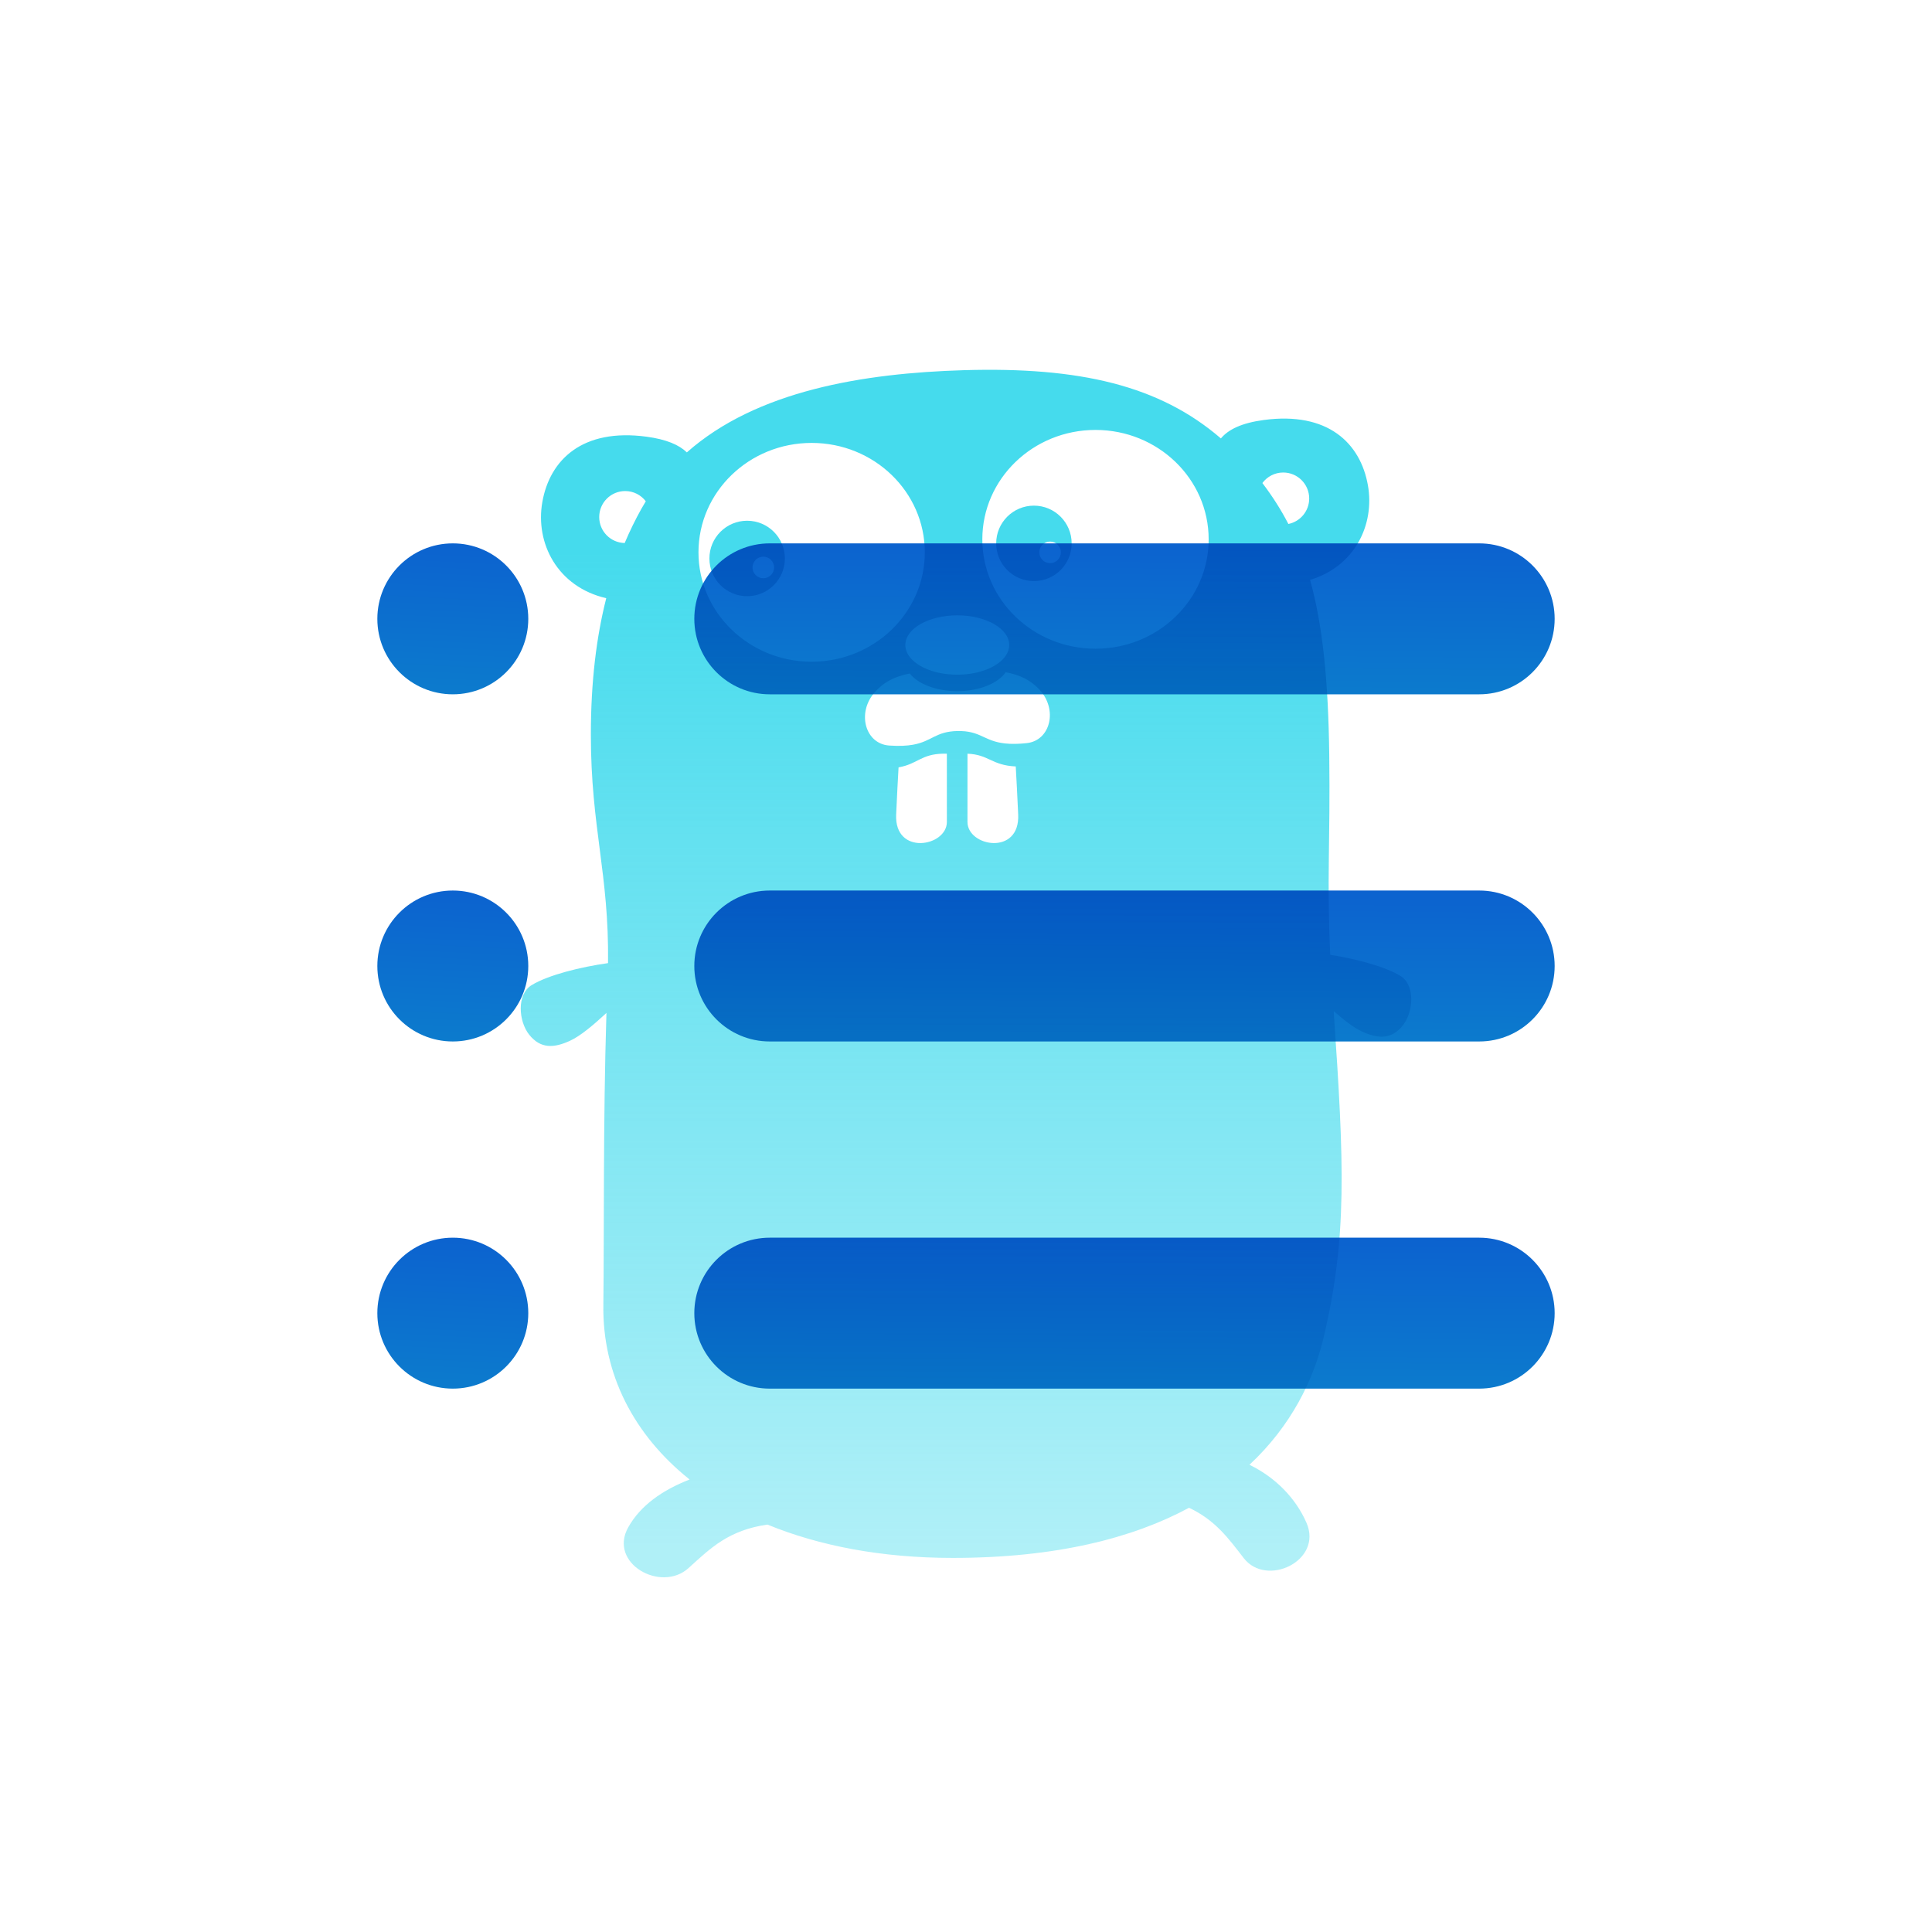
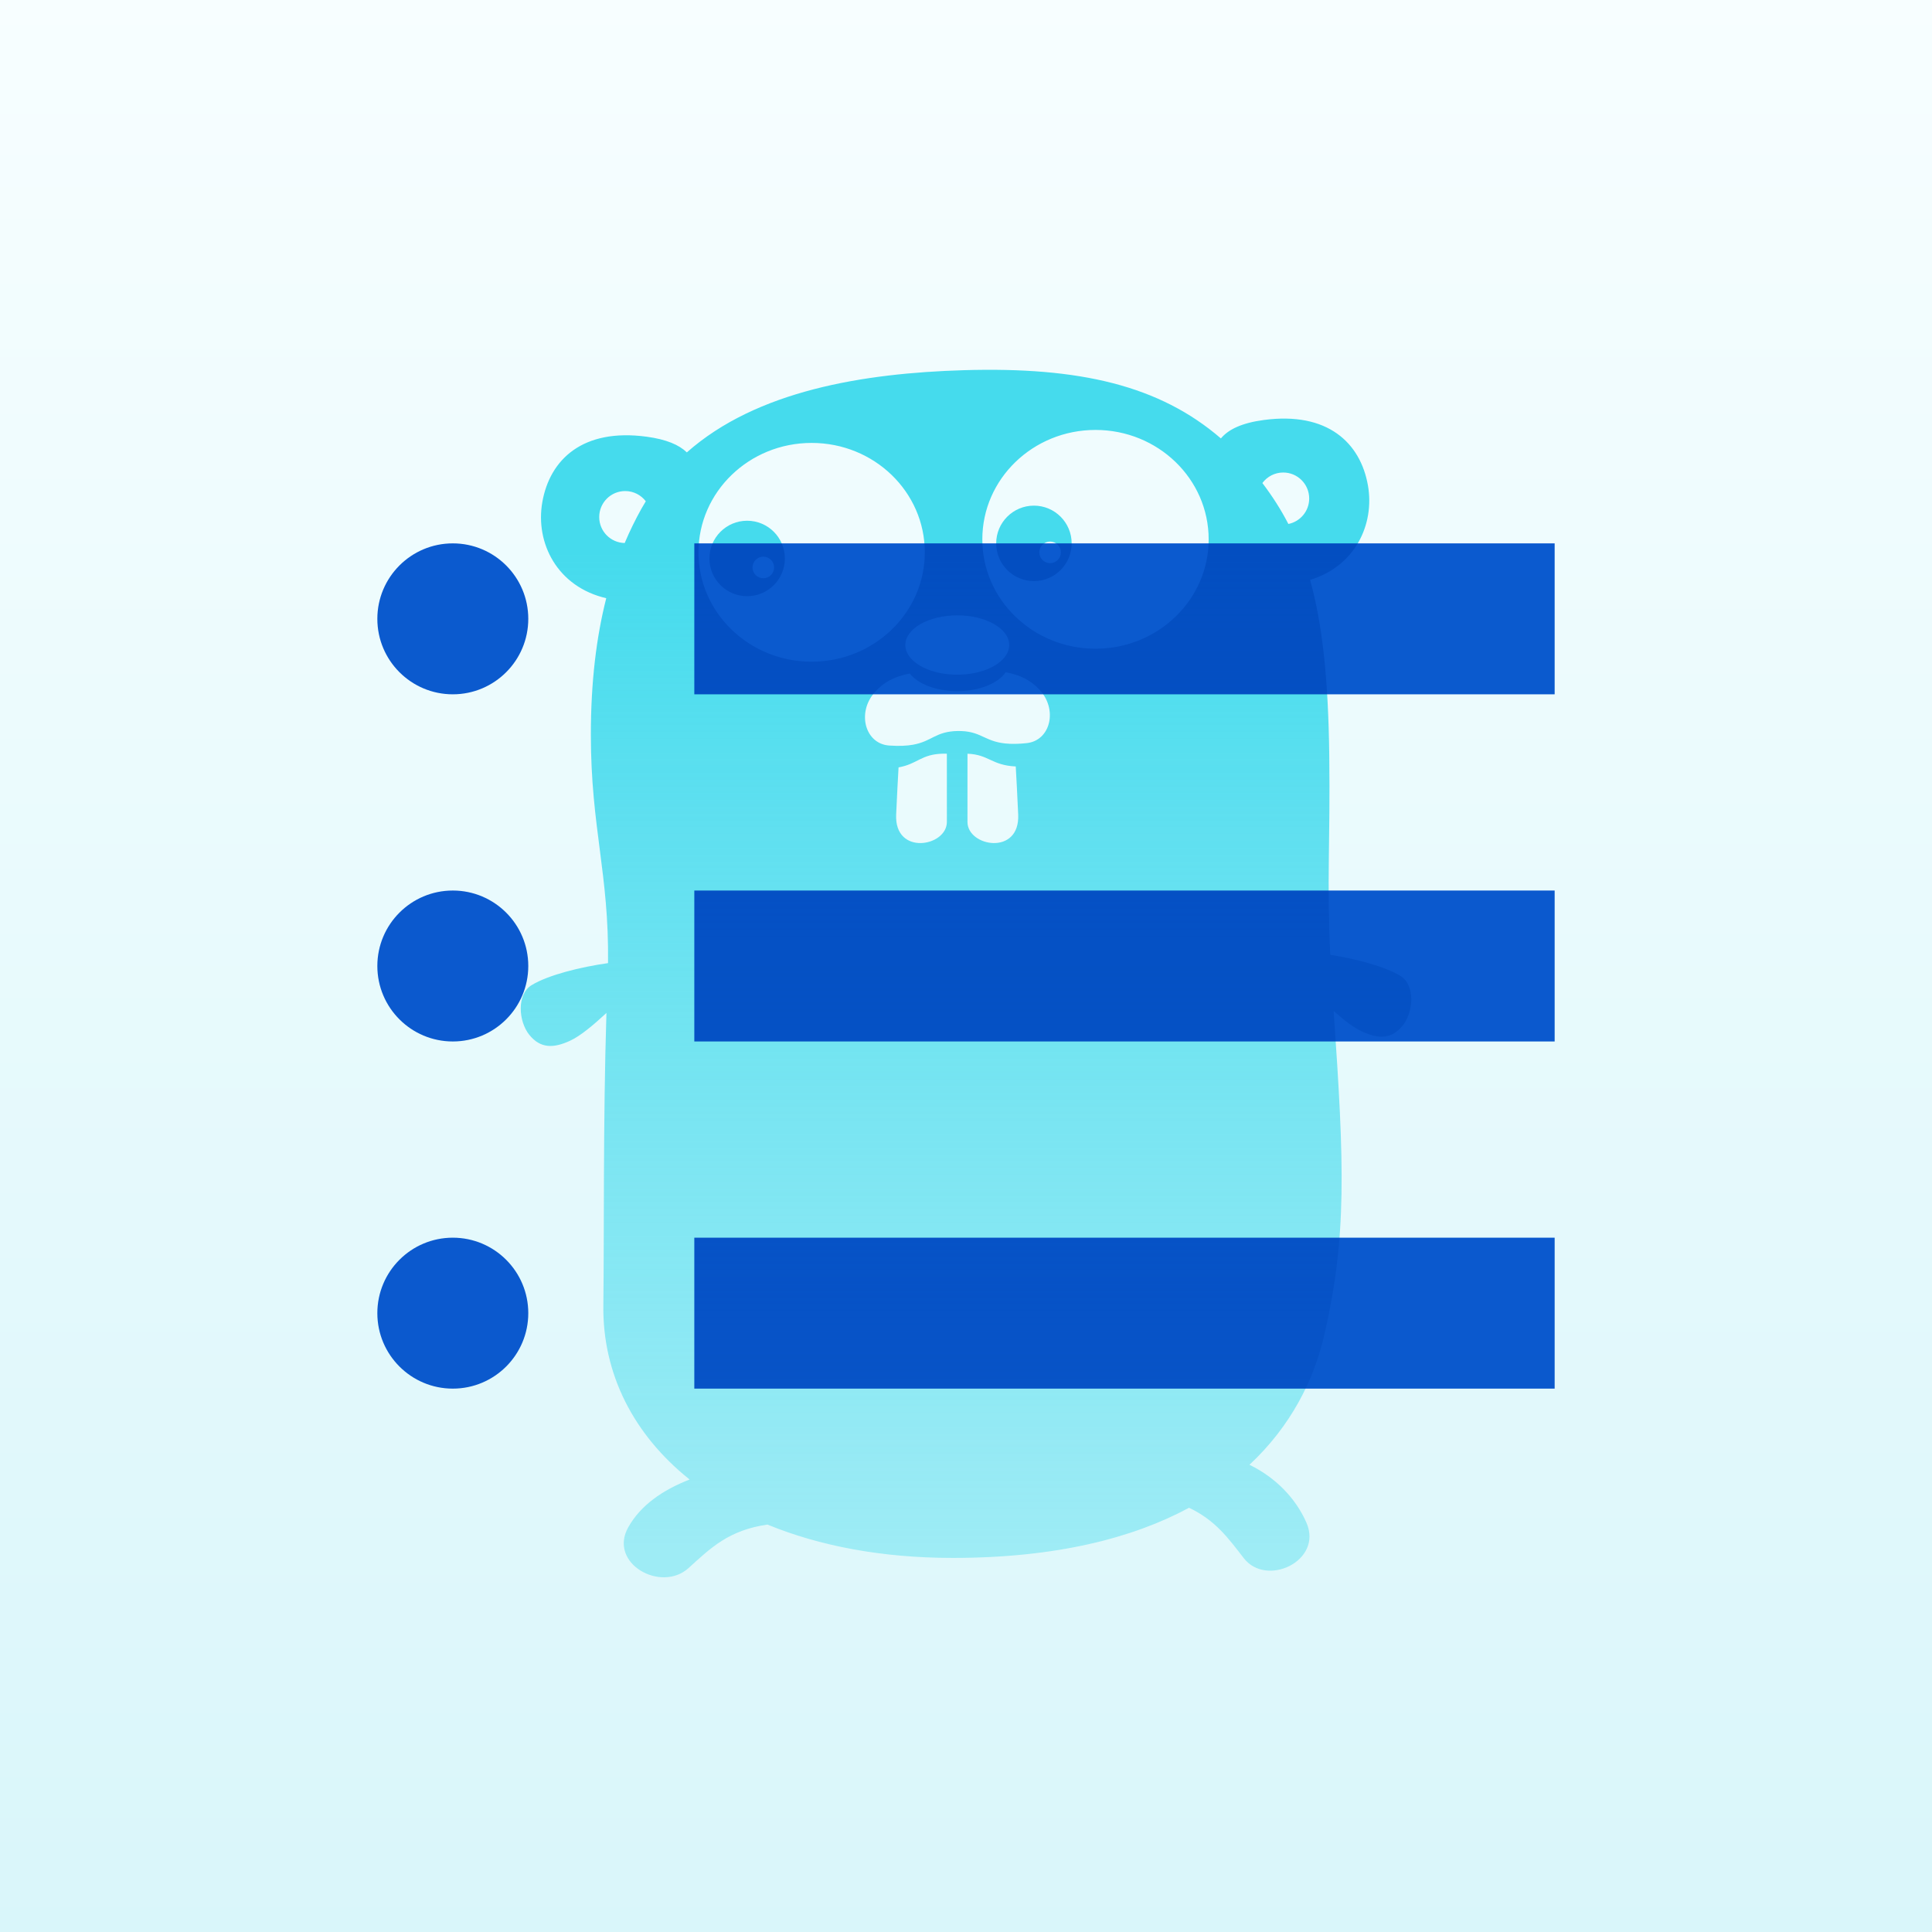
<svg xmlns="http://www.w3.org/2000/svg" width="256px" height="256px" viewBox="0 0 256 256" version="1.1">
  <defs>
-     <linearGradient x1="50%" y1="97.399%" x2="50%" y2="14.988%" id="linearGradient-1">
+     <linearGradient x1="50%" y1="0%" x2="50%" y2="100%" id="linearGradient-1">
+       <stop stop-color="#F7FEFF" offset="0%" />
+       <stop stop-color="#D9F6FA" offset="100%" />
+     </linearGradient>
+     <linearGradient x1="50%" y1="97.399%" x2="50%" y2="14.988%" id="linearGradient-2">
      <stop stop-color="#45DBED" stop-opacity="0.428" offset="0%" />
      <stop stop-color="#45DBED" offset="100%" />
-     </linearGradient>
-     <linearGradient x1="55.959%" y1="459.744%" x2="81.082%" y2="-28.928%" id="linearGradient-2">
-       <stop stop-color="#0DD3C5" offset="0%" />
-       <stop stop-color="#0C5BD0" offset="100%" />
    </linearGradient>
  </defs>
  <g id="New-Icons" stroke="none" stroke-width="1" fill="none" fill-rule="evenodd">
    <g id="Go-List">
      <g id="go-list-stepicon">
-         <rect id="Rectangle" fill="#FFFFFF" x="0" y="0" width="256" height="256" />
+         <rect id="Rectangle" fill="url(#linearGradient-1)" x="0" y="0" width="256" height="256" />
        <g id="gopher" transform="translate(69, 49)">
          <path d="M32.143,27.619 C31.354,27.619 30.714,26.979 30.714,26.19 C30.714,25.402 31.354,24.762 32.143,24.762 C32.932,24.762 33.571,25.402 33.571,26.19 C33.571,26.979 32.932,27.619 32.143,27.619 M30,20 C27.238,20 25,22.239 25,25 C25,27.761 27.238,30 30,30 C32.761,30 35,27.761 35,25 C35,22.239 32.761,20 30,20" id="Fill-1" fill="#45DBED" />
          <path d="M70.143,25.619 C69.354,25.619 68.714,24.979 68.714,24.19 C68.714,23.402 69.354,22.762 70.143,22.762 C70.932,22.762 71.571,23.402 71.571,24.19 C71.571,24.979 70.932,25.619 70.143,25.619 M68,18 C65.239,18 63,20.239 63,23 C63,25.762 65.239,28 68,28 C70.761,28 73,25.762 73,23 C73,20.239 70.761,18 68,18" id="Fill-3" fill="#45DBED" />
-           <path d="M98.272,15.005 C98.899,14.16 99.901,13.61 101.033,13.61 C102.934,13.61 104.475,15.152 104.475,17.054 C104.475,18.722 103.291,20.112 101.718,20.43 C100.732,18.522 99.587,16.737 98.272,15.005 Z M76.159,36.959 C67.877,36.959 61.163,30.469 61.163,22.464 C61.163,14.459 67.877,7.969 76.159,7.969 C84.44,7.969 91.154,14.459 91.154,22.464 C91.154,30.469 84.44,36.959 76.159,36.959 Z M67.036,49.469 C66.144,49.563 65.403,49.584 64.771,49.555 C61.578,49.41 61.189,47.969 58.377,47.869 C58.224,47.863 58.066,47.861 57.898,47.863 C54.953,47.915 54.511,49.228 51.975,49.68 C51.178,49.823 50.176,49.881 48.823,49.787 C45.656,49.567 44.512,45.491 46.868,42.773 C48.069,41.388 49.534,40.632 51.553,40.245 C52.624,41.622 55.037,42.582 57.844,42.582 C60.764,42.582 63.257,41.544 64.257,40.079 C66.143,40.416 67.555,41.113 68.744,42.391 C71.194,45.026 70.193,49.139 67.036,49.469 Z M59.196,59.916 L59.196,50.871 C62.008,50.971 62.398,52.413 65.591,52.558 C65.682,54.131 65.798,56.317 65.916,58.933 C66.161,64.42 59.196,63.191 59.196,59.916 Z M56.465,59.916 C56.465,63.191 49.5,64.42 49.745,58.933 C49.86,56.386 49.973,54.246 50.063,52.683 C52.599,52.231 53.041,50.917 55.986,50.866 C56.154,50.863 56.312,50.866 56.465,50.871 L56.465,59.916 Z M23.551,24.184 C23.551,16.178 30.265,9.689 38.546,9.689 C46.828,9.689 53.542,16.178 53.542,24.184 C53.542,32.189 46.828,38.678 38.546,38.678 C30.265,38.678 23.551,32.189 23.551,24.184 Z M64.727,36.467 C64.727,36.971 64.56,37.453 64.257,37.895 C63.257,39.36 60.764,40.398 57.844,40.398 C55.037,40.398 52.624,39.438 51.553,38.062 C51.173,37.574 50.961,37.035 50.961,36.467 C50.961,34.296 54.043,32.537 57.844,32.537 C61.646,32.537 64.727,34.296 64.727,36.467 Z M15.991,18.41 C15.194,19.84 14.452,21.351 13.775,22.952 C11.905,22.917 10.399,21.391 10.399,19.511 C10.399,17.609 11.94,16.067 13.841,16.067 C14.955,16.067 15.943,16.599 16.572,17.422 C16.374,17.746 16.179,18.074 15.991,18.41 Z M116.556,80.307 C114.507,79.062 110.714,78.063 107.264,77.515 C106.791,67.321 107.282,62.688 107.133,51.054 C107.007,41.153 106.261,33.813 104.592,27.839 C110.536,26.051 113.173,20.499 112.257,15.312 C111.267,9.7 106.933,5.513 98.452,6.652 C95.512,7.047 93.763,7.91 92.774,9.094 C84.635,2.071 74.041,-0.403 58.705,0.052 C45.407,0.447 31.261,2.756 22.011,10.944 C20.978,9.946 19.301,9.217 16.667,8.863 C8.186,7.724 3.852,11.911 2.862,17.523 C1.907,22.938 4.821,28.753 11.331,30.266 C10.029,35.389 9.292,41.33 9.292,48.352 C9.293,60.672 11.714,66.785 11.568,78.618 C7.914,79.131 3.659,80.189 1.444,81.535 C-0.56,82.753 -0.297,86.339 1.129,88.113 C2.633,89.986 4.399,89.886 6.531,88.906 C7.93,88.263 9.616,86.829 11.357,85.223 C10.905,99.72 11.067,114.121 10.947,123.995 C10.838,133.058 14.948,141.111 22.377,147.042 C18.794,148.443 15.894,150.446 14.25,153.367 C11.558,158.149 18.593,162.088 22.24,158.772 C25.219,156.062 27.571,153.763 32.689,153.013 C39.549,155.834 47.826,157.431 57.23,157.431 C70.959,157.431 81.118,154.796 88.555,150.788 C92.018,152.427 93.715,154.76 95.805,157.462 C98.819,161.361 106.31,157.82 104.12,152.788 C102.682,149.482 99.963,146.74 96.56,145.092 C102.121,139.903 105.074,133.785 106.396,128.196 C109.529,114.95 109.118,105.244 107.715,84.965 C109.07,86.161 110.36,87.168 111.469,87.677 C113.601,88.658 115.366,88.758 116.871,86.885 C118.297,85.111 118.56,81.524 116.556,80.307 Z" id="Fill-5" fill="url(#linearGradient-1)" />
+           <path d="M98.272,15.005 C98.899,14.16 99.901,13.61 101.033,13.61 C102.934,13.61 104.475,15.152 104.475,17.054 C104.475,18.722 103.291,20.112 101.718,20.43 C100.732,18.522 99.587,16.737 98.272,15.005 L98.272,15.005 Z M76.159,36.959 C67.877,36.959 61.163,30.469 61.163,22.464 C61.163,14.459 67.877,7.969 76.159,7.969 C84.44,7.969 91.154,14.459 91.154,22.464 C91.154,30.469 84.44,36.959 76.159,36.959 L76.159,36.959 Z M67.036,49.469 C66.144,49.563 65.403,49.584 64.771,49.555 C61.578,49.41 61.189,47.969 58.377,47.869 C58.224,47.863 58.066,47.861 57.898,47.863 C54.953,47.915 54.511,49.228 51.975,49.68 C51.178,49.823 50.176,49.881 48.823,49.787 C45.656,49.567 44.512,45.491 46.868,42.773 C48.069,41.388 49.534,40.632 51.553,40.245 C52.624,41.622 55.037,42.582 57.844,42.582 C60.764,42.582 63.257,41.544 64.257,40.079 C66.143,40.416 67.555,41.113 68.744,42.391 C71.194,45.026 70.193,49.139 67.036,49.469 L67.036,49.469 Z M59.196,59.916 L59.196,50.871 C62.008,50.971 62.398,52.413 65.591,52.558 C65.682,54.131 65.798,56.317 65.916,58.933 C66.161,64.42 59.196,63.191 59.196,59.916 L59.196,59.916 Z M56.465,59.916 C56.465,63.191 49.5,64.42 49.745,58.933 C49.86,56.386 49.973,54.246 50.063,52.683 C52.599,52.231 53.041,50.917 55.986,50.866 C56.154,50.863 56.312,50.866 56.465,50.871 L56.465,59.916 Z M23.551,24.184 C23.551,16.178 30.265,9.689 38.546,9.689 C46.828,9.689 53.542,16.178 53.542,24.184 C53.542,32.189 46.828,38.678 38.546,38.678 C30.265,38.678 23.551,32.189 23.551,24.184 L23.551,24.184 Z M64.727,36.467 C64.727,36.971 64.56,37.453 64.257,37.895 C63.257,39.36 60.764,40.398 57.844,40.398 C55.037,40.398 52.624,39.438 51.553,38.062 C51.173,37.574 50.961,37.035 50.961,36.467 C50.961,34.296 54.043,32.537 57.844,32.537 C61.646,32.537 64.727,34.296 64.727,36.467 L64.727,36.467 Z M15.991,18.41 C15.194,19.84 14.452,21.351 13.775,22.952 C11.905,22.917 10.399,21.391 10.399,19.511 C10.399,17.609 11.94,16.067 13.841,16.067 C14.955,16.067 15.943,16.599 16.572,17.422 C16.374,17.746 16.179,18.074 15.991,18.41 L15.991,18.41 Z M116.556,80.307 C114.507,79.062 110.714,78.063 107.264,77.515 C106.791,67.321 107.282,62.688 107.133,51.054 C107.007,41.153 106.261,33.813 104.592,27.839 C110.536,26.051 113.173,20.499 112.257,15.312 C111.267,9.7 106.933,5.513 98.452,6.652 C95.512,7.047 93.763,7.91 92.774,9.094 C84.635,2.071 74.041,-0.403 58.705,0.052 C45.407,0.447 31.261,2.756 22.011,10.944 C20.978,9.946 19.301,9.217 16.667,8.863 C8.186,7.724 3.852,11.911 2.862,17.523 C1.907,22.938 4.821,28.753 11.331,30.266 C10.029,35.389 9.292,41.33 9.292,48.352 C9.293,60.672 11.714,66.785 11.568,78.618 C7.914,79.131 3.659,80.189 1.444,81.535 C-0.56,82.753 -0.297,86.339 1.129,88.113 C2.633,89.986 4.399,89.886 6.531,88.906 C7.93,88.263 9.616,86.829 11.357,85.223 C10.905,99.72 11.067,114.121 10.947,123.995 C10.838,133.058 14.948,141.111 22.377,147.042 C18.794,148.443 15.894,150.446 14.25,153.367 C11.558,158.149 18.593,162.088 22.24,158.772 C25.219,156.062 27.571,153.763 32.689,153.013 C39.549,155.834 47.826,157.431 57.23,157.431 C70.959,157.431 81.118,154.796 88.555,150.788 C92.018,152.427 93.715,154.76 95.805,157.462 C98.819,161.361 106.31,157.82 104.12,152.788 C102.682,149.482 99.963,146.74 96.56,145.092 C102.121,139.903 105.074,133.785 106.396,128.196 C109.529,114.95 109.118,105.244 107.715,84.965 C109.07,86.161 110.36,87.168 111.469,87.677 C113.601,88.658 115.366,88.758 116.871,86.885 C118.297,85.111 118.56,81.524 116.556,80.307 L116.556,80.307 Z" id="Fill-5" fill="url(#linearGradient-2)" />
        </g>
-         <circle id="Oval-4" fill="url(#linearGradient-2)" style="mix-blend-mode: multiply;" cx="60" cy="128" r="10" />
-         <circle id="Oval-4-Copy-2" fill="url(#linearGradient-2)" style="mix-blend-mode: multiply;" cx="60" cy="82" r="10" />
-         <circle id="Oval-4-Copy" fill="url(#linearGradient-2)" style="mix-blend-mode: multiply;" cx="60" cy="174" r="10" />
-         <rect id="Rectangle-2" fill="url(#linearGradient-2)" style="mix-blend-mode: multiply;" x="92" y="118" width="114" height="20" rx="10" />
-         <rect id="Rectangle-2-Copy-2" fill="url(#linearGradient-2)" style="mix-blend-mode: multiply;" x="92" y="72" width="114" height="20" rx="10" />
-         <rect id="Rectangle-2-Copy" fill="url(#linearGradient-2)" style="mix-blend-mode: multiply;" x="92" y="164" width="114" height="20" rx="10" />
+         <circle id="Oval-4" fill="#0C5BD0" style="mix-blend-mode: multiply;" cx="60" cy="128" r="10" />
+         <circle id="Oval-4-Copy-2" fill="#0C5BD0" style="mix-blend-mode: multiply;" cx="60" cy="82" r="10" />
+         <circle id="Oval-4-Copy" fill="#0C5BD0" style="mix-blend-mode: multiply;" cx="60" cy="174" r="10" />
+         <rect id="Rectangle-2" fill="#0C5BD0" style="mix-blend-mode: multiply;" x="92" y="118" width="114" height="20" />
+         <rect id="Rectangle-2-Copy-2" fill="#0C5BD0" style="mix-blend-mode: multiply;" x="92" y="72" width="114" height="20" />
+         <rect id="Rectangle-2-Copy" fill="#0C5BD0" style="mix-blend-mode: multiply;" x="92" y="164" width="114" height="20" />
      </g>
    </g>
  </g>
</svg>
